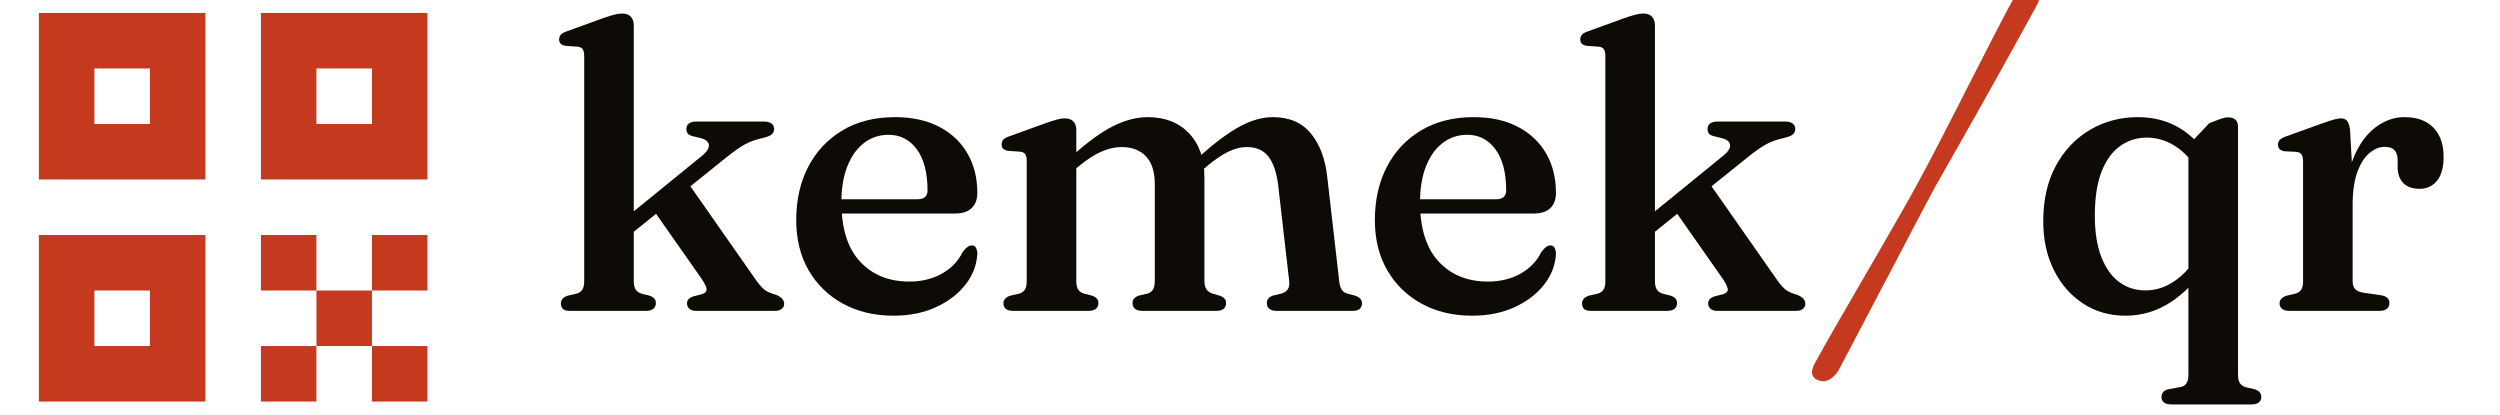
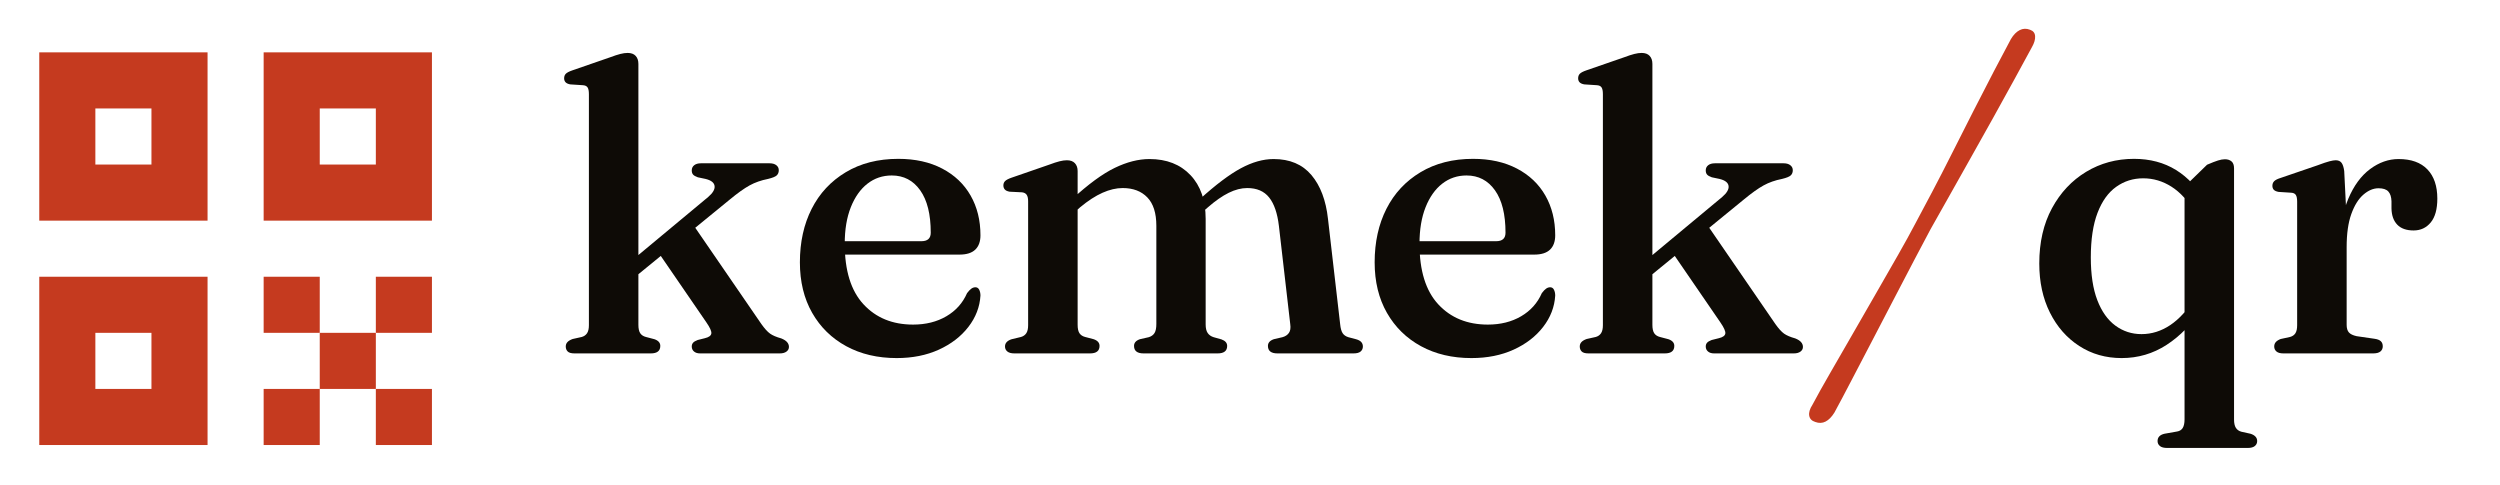
- <svg xmlns="http://www.w3.org/2000/svg" viewBox="0 0 193 32" width="193" height="32" role="img" aria-label="kemek/qr lockup (outlined)">
-   <g transform="translate(3 1) scale(4.2857)" fill="#c53a1f">
+ <svg xmlns="http://www.w3.org/2000/svg" viewBox="0 0 191 37" width="191" height="37" role="img" aria-label="kemek/qr lockup (outlined)">
+   <g transform="translate(3 4) scale(4.2857)" fill="#c53a1f">
    <path d="M0 0h3v1H0zM0 2h3v1H0zM0 1h1v1H0zM2 1h1v1H2z" />
    <path d="M4 0h3v1H4zM4 2h3v1H4zM4 1h1v1H4zM6 1h1v1H6z" />
    <path d="M0 4h3v1H0zM0 6h3v1H0zM0 5h1v1H0zM2 5h1v1H2z" />
    <rect x="4" y="4" width="1" height="1" />
    <rect x="6" y="4" width="1" height="1" />
    <rect x="5" y="5" width="1" height="1" />
    <rect x="4" y="6" width="1" height="1" />
    <rect x="6" y="6" width="1" height="1" />
  </g>
  <g fill="#0e0b06">
-     <path d="M49.843 24L43.999 24Q43.596 24 43.449 23.845Q43.302 23.690 43.302 23.411Q43.302 23.209 43.441 23.055Q43.581 22.899 43.844 22.822L44.526 22.667Q44.821 22.574 44.961 22.357Q45.100 22.140 45.100 21.706L45.100 4.361Q45.100 3.959 44.984 3.796Q44.867 3.633 44.588 3.602L43.674 3.540Q43.395 3.494 43.279 3.369Q43.163 3.245 43.163 3.044Q43.163 2.827 43.302 2.672Q43.441 2.517 43.829 2.393L46.557 1.401Q47.099 1.215 47.433 1.130Q47.766 1.044 48.029 1.044Q48.479 1.044 48.704 1.293Q48.928 1.541 48.928 1.944L48.928 21.691Q48.928 22.140 49.076 22.357Q49.223 22.574 49.517 22.667L50.138 22.822Q50.633 22.992 50.633 23.380Q50.633 24 49.843 24M48.154 18.513L47.751 17.273L54.261 11.972Q54.772 11.538 54.725 11.174Q54.679 10.809 54.059 10.655L53.486 10.515Q53.191 10.438 53.090 10.306Q52.989 10.174 52.989 9.957Q52.989 9.678 53.191 9.531Q53.392 9.383 53.733 9.383L58.988 9.383Q59.344 9.383 59.554 9.531Q59.763 9.678 59.763 9.957Q59.763 10.205 59.585 10.368Q59.407 10.531 58.880 10.655Q58.089 10.825 57.508 11.143Q56.927 11.460 56.028 12.189L48.154 18.513M50.293 16.002L52.881 13.786L58.368 21.628Q58.771 22.186 59.058 22.396Q59.344 22.605 59.918 22.760Q60.243 22.899 60.391 23.070Q60.538 23.241 60.538 23.457Q60.538 23.706 60.344 23.853Q60.151 24 59.809 24L53.749 24Q53.424 24 53.230 23.845Q53.036 23.690 53.036 23.411Q53.036 23.241 53.145 23.109Q53.253 22.977 53.517 22.884L54.059 22.744Q54.508 22.651 54.547 22.396Q54.586 22.140 54.152 21.505" />
-     <path d="M75.449 14.886Q75.449 15.646 75.015 16.064Q74.581 16.483 73.728 16.483L63.932 16.483L63.932 15.382L70.830 15.382Q71.605 15.382 71.605 14.700Q71.605 12.639 70.776 11.523Q69.947 10.406 68.598 10.406Q67.528 10.406 66.707 11.034Q65.885 11.662 65.421 12.825Q64.956 13.987 64.956 15.599Q64.956 18.637 66.389 20.187Q67.823 21.737 70.195 21.737Q71.636 21.737 72.729 21.117Q73.822 20.497 74.333 19.428Q74.566 19.148 74.713 19.048Q74.860 18.947 75.031 18.947Q75.263 18.947 75.356 19.148Q75.449 19.350 75.449 19.614Q75.371 20.916 74.519 21.993Q73.666 23.070 72.240 23.721Q70.814 24.372 68.970 24.372Q66.784 24.372 65.087 23.450Q63.390 22.527 62.429 20.869Q61.468 19.210 61.468 16.994Q61.468 14.669 62.390 12.886Q63.313 11.104 65.025 10.073Q66.738 9.043 69.094 9.043Q71.078 9.043 72.504 9.787Q73.930 10.531 74.689 11.848Q75.449 13.165 75.449 14.886" />
-     <path d="M83.091 10.034L83.091 21.691Q83.091 22.140 83.238 22.357Q83.385 22.574 83.680 22.667L84.300 22.822Q84.796 22.992 84.796 23.380Q84.796 24 84.005 24L78.224 24Q77.836 24 77.650 23.845Q77.464 23.690 77.464 23.411Q77.464 23.209 77.604 23.055Q77.743 22.899 78.007 22.822L78.689 22.667Q78.983 22.574 79.123 22.357Q79.262 22.140 79.262 21.706L79.262 12.437Q79.262 12.065 79.146 11.902Q79.030 11.739 78.751 11.709L77.836 11.646Q77.557 11.600 77.441 11.476Q77.325 11.352 77.325 11.151Q77.325 10.918 77.464 10.771Q77.604 10.623 77.991 10.499L80.719 9.508Q81.262 9.322 81.595 9.229Q81.928 9.136 82.192 9.136Q82.641 9.136 82.866 9.376Q83.091 9.616 83.091 10.034M83.276 12.840L82.626 13.398L81.975 12.732L82.610 12.174Q84.532 10.438 85.927 9.740Q87.322 9.043 88.609 9.043Q90.608 9.043 91.794 10.290Q92.980 11.538 92.980 13.677L92.980 21.628Q92.980 22.109 93.142 22.341Q93.305 22.574 93.615 22.667L94.189 22.837Q94.654 23.008 94.654 23.380Q94.654 24 93.894 24L88.206 24Q87.431 24 87.431 23.380Q87.431 22.992 87.911 22.822L88.578 22.667Q88.888 22.574 89.019 22.341Q89.151 22.109 89.151 21.644L89.151 14.235Q89.151 12.793 88.469 12.073Q87.787 11.352 86.578 11.352Q85.834 11.352 85.020 11.709Q84.207 12.065 83.276 12.840M93.166 12.840L92.514 13.398L91.864 12.732L92.484 12.174Q94.359 10.499 95.700 9.771Q97.041 9.043 98.265 9.043Q100.156 9.043 101.195 10.298Q102.233 11.553 102.466 13.677L103.380 21.644Q103.427 22.109 103.566 22.341Q103.706 22.574 104.016 22.667L104.605 22.822Q104.883 22.915 105.015 23.062Q105.147 23.209 105.147 23.411Q105.147 23.690 104.969 23.845Q104.791 24 104.388 24L98.575 24Q97.800 24 97.800 23.380Q97.800 22.992 98.265 22.822L98.916 22.667Q99.242 22.574 99.412 22.341Q99.583 22.109 99.520 21.644L98.668 14.235Q98.482 12.809 97.916 12.081Q97.351 11.352 96.235 11.352Q95.553 11.352 94.801 11.724Q94.049 12.096 93.166 12.840" />
-     <path d="M120.120 14.886Q120.120 15.646 119.686 16.064Q119.252 16.483 118.400 16.483L108.604 16.483L108.604 15.382L115.501 15.382Q116.276 15.382 116.276 14.700Q116.276 12.639 115.447 11.523Q114.618 10.406 113.269 10.406Q112.200 10.406 111.378 11.034Q110.557 11.662 110.092 12.825Q109.627 13.987 109.627 15.599Q109.627 18.637 111.060 20.187Q112.494 21.737 114.866 21.737Q116.307 21.737 117.400 21.117Q118.493 20.497 119.004 19.428Q119.237 19.148 119.384 19.048Q119.531 18.947 119.702 18.947Q119.934 18.947 120.027 19.148Q120.120 19.350 120.120 19.614Q120.043 20.916 119.190 21.993Q118.338 23.070 116.912 23.721Q115.486 24.372 113.641 24.372Q111.456 24.372 109.758 23.450Q108.061 22.527 107.100 20.869Q106.139 19.210 106.139 16.994Q106.139 14.669 107.061 12.886Q107.984 11.104 109.696 10.073Q111.409 9.043 113.765 9.043Q115.749 9.043 117.175 9.787Q118.601 10.531 119.361 11.848Q120.120 13.165 120.120 14.886" />
-     <path d="M128.676 24L122.833 24Q122.430 24 122.282 23.845Q122.135 23.690 122.135 23.411Q122.135 23.209 122.275 23.055Q122.414 22.899 122.678 22.822L123.360 22.667Q123.654 22.574 123.794 22.357Q123.933 22.140 123.933 21.706L123.933 4.361Q123.933 3.959 123.817 3.796Q123.701 3.633 123.422 3.602L122.507 3.540Q122.228 3.494 122.112 3.369Q121.996 3.245 121.996 3.044Q121.996 2.827 122.135 2.672Q122.275 2.517 122.662 2.393L125.390 1.401Q125.933 1.215 126.266 1.130Q126.599 1.044 126.863 1.044Q127.312 1.044 127.537 1.293Q127.762 1.541 127.762 1.944L127.762 21.691Q127.762 22.140 127.909 22.357Q128.056 22.574 128.351 22.667L128.971 22.822Q129.467 22.992 129.467 23.380Q129.467 24 128.676 24M126.987 18.513L126.584 17.273L133.094 11.972Q133.605 11.538 133.559 11.174Q133.512 10.809 132.892 10.655L132.319 10.515Q132.024 10.438 131.923 10.306Q131.823 10.174 131.823 9.957Q131.823 9.678 132.024 9.531Q132.226 9.383 132.567 9.383L137.821 9.383Q138.178 9.383 138.387 9.531Q138.596 9.678 138.596 9.957Q138.596 10.205 138.418 10.368Q138.240 10.531 137.713 10.655Q136.922 10.825 136.341 11.143Q135.760 11.460 134.861 12.189L126.987 18.513M129.126 16.002L131.714 13.786L137.201 21.628Q137.604 22.186 137.891 22.396Q138.178 22.605 138.751 22.760Q139.077 22.899 139.224 23.070Q139.371 23.241 139.371 23.457Q139.371 23.706 139.177 23.853Q138.984 24 138.643 24L132.582 24Q132.257 24 132.063 23.845Q131.869 23.690 131.869 23.411Q131.869 23.241 131.978 23.109Q132.086 22.977 132.350 22.884L132.892 22.744Q133.342 22.651 133.380 22.396Q133.419 22.140 132.985 21.505" />
-     <path d="M173.797 31.223L167.643 31.223Q167.240 31.223 167.054 31.068Q166.868 30.913 166.868 30.649Q166.868 30.417 167 30.262Q167.132 30.107 167.426 30.045L168.356 29.875Q168.651 29.813 168.798 29.588Q168.945 29.363 168.945 28.913L168.945 11.213L170.542 9.523Q171.146 9.275 171.456 9.167Q171.766 9.058 171.999 9.058Q172.371 9.058 172.572 9.236Q172.774 9.415 172.774 9.802L172.774 28.929Q172.774 29.363 172.921 29.580Q173.068 29.797 173.363 29.890L174.029 30.045Q174.308 30.122 174.440 30.277Q174.572 30.433 174.572 30.649Q174.572 30.913 174.386 31.068Q174.200 31.223 173.797 31.223M169.782 19.598L170.371 20.450Q169.178 22.279 167.581 23.326Q165.985 24.372 164.078 24.372Q162.249 24.372 160.815 23.434Q159.382 22.497 158.560 20.854Q157.739 19.210 157.739 17.072Q157.739 14.607 158.707 12.809Q159.676 11.011 161.342 10.027Q163.009 9.043 165.055 9.043Q166.899 9.043 168.333 9.926Q169.767 10.809 170.666 12.468L169.751 13.290Q168.992 11.972 167.953 11.298Q166.915 10.623 165.721 10.623Q164.590 10.623 163.675 11.274Q162.761 11.925 162.241 13.251Q161.722 14.576 161.722 16.637Q161.722 18.559 162.226 19.846Q162.730 21.133 163.605 21.776Q164.481 22.419 165.628 22.419Q166.806 22.419 167.852 21.714Q168.899 21.009 169.782 19.598" />
-     <path d="M181.624 15.800L181.082 15.847Q181.082 13.615 181.725 12.104Q182.368 10.592 183.407 9.818Q184.445 9.043 185.623 9.043Q187.065 9.043 187.855 9.848Q188.646 10.655 188.646 12.111Q188.646 13.336 188.134 13.956Q187.623 14.576 186.801 14.576Q185.964 14.576 185.530 14.127Q185.096 13.677 185.096 12.871L185.096 12.313Q185.081 11.832 184.848 11.585Q184.616 11.337 184.089 11.337Q183.484 11.337 182.911 11.825Q182.337 12.313 181.981 13.297Q181.624 14.281 181.624 15.800M181.423 10.019L181.624 13.615L181.624 21.691Q181.624 22.093 181.802 22.303Q181.981 22.512 182.415 22.590L183.794 22.791Q184.120 22.837 184.290 22.985Q184.461 23.132 184.461 23.395Q184.461 23.690 184.259 23.845Q184.058 24 183.670 24L176.773 24Q176.370 24 176.176 23.845Q175.982 23.690 175.982 23.411Q175.982 23.209 176.129 23.055Q176.277 22.899 176.540 22.822L177.222 22.667Q177.517 22.574 177.656 22.357Q177.796 22.140 177.796 21.706L177.796 12.468Q177.796 12.096 177.679 11.925Q177.563 11.755 177.284 11.724L176.370 11.678Q176.091 11.631 175.974 11.499Q175.858 11.367 175.858 11.181Q175.858 10.949 176.005 10.794Q176.153 10.639 176.525 10.515L179.191 9.554Q179.888 9.306 180.206 9.221Q180.524 9.136 180.725 9.136Q181.035 9.136 181.198 9.337Q181.361 9.539 181.423 10.019" />
+     <path d="M49.719 27L43.891 27Q43.519 27 43.372 26.853Q43.224 26.706 43.224 26.473Q43.224 26.271 43.356 26.132Q43.488 25.992 43.752 25.899L44.449 25.744Q44.712 25.667 44.852 25.458Q44.992 25.248 44.992 24.846L44.992 7.191Q44.992 6.834 44.891 6.680Q44.790 6.524 44.526 6.509L43.566 6.447Q43.318 6.401 43.209 6.284Q43.100 6.168 43.100 5.982Q43.100 5.765 43.232 5.633Q43.364 5.502 43.721 5.378L46.588 4.386Q47.084 4.200 47.394 4.122Q47.704 4.044 47.952 4.044Q48.355 4.044 48.564 4.269Q48.773 4.494 48.773 4.881L48.773 24.814Q48.773 25.248 48.913 25.458Q49.053 25.667 49.347 25.744L49.998 25.915Q50.447 26.070 50.447 26.427Q50.447 27 49.719 27M48.029 21.559L47.657 20.413L54.105 15.050Q54.648 14.585 54.594 14.205Q54.540 13.825 53.904 13.670L53.315 13.546Q53.052 13.453 52.951 13.337Q52.850 13.220 52.850 13.019Q52.850 12.771 53.036 12.624Q53.222 12.476 53.547 12.476L58.802 12.476Q59.127 12.476 59.314 12.624Q59.499 12.771 59.499 13.004Q59.499 13.252 59.344 13.399Q59.189 13.546 58.678 13.670Q57.888 13.825 57.267 14.166Q56.648 14.507 55.748 15.251L48.029 21.559M50.169 19.095L52.726 16.832L58.166 24.753Q58.538 25.279 58.833 25.489Q59.127 25.698 59.686 25.853Q59.995 25.977 60.135 26.140Q60.275 26.302 60.275 26.504Q60.275 26.721 60.088 26.860Q59.903 27 59.577 27L53.486 27Q53.191 27 53.020 26.853Q52.850 26.706 52.850 26.473Q52.850 26.302 52.951 26.186Q53.052 26.070 53.300 25.977L53.858 25.837Q54.307 25.729 54.346 25.481Q54.385 25.233 53.966 24.628" />
+     <path d="M74.907 17.979Q74.907 18.692 74.511 19.072Q74.116 19.451 73.310 19.451L63.545 19.451L63.545 18.428L70.396 18.428Q71.109 18.428 71.109 17.777Q71.109 15.669 70.303 14.538Q69.497 13.406 68.133 13.406Q67.079 13.406 66.273 14.034Q65.467 14.662 65.002 15.832Q64.537 17.002 64.537 18.630Q64.537 21.699 65.971 23.249Q67.404 24.799 69.761 24.799Q71.218 24.799 72.303 24.163Q73.388 23.528 73.883 22.396Q74.070 22.148 74.217 22.048Q74.364 21.947 74.519 21.947Q74.721 21.947 74.814 22.141Q74.907 22.334 74.907 22.582Q74.829 23.884 73.984 24.977Q73.139 26.070 71.729 26.713Q70.319 27.357 68.505 27.357Q66.320 27.357 64.653 26.450Q62.987 25.543 62.049 23.900Q61.112 22.257 61.112 20.041Q61.112 17.731 62.011 15.956Q62.910 14.181 64.615 13.159Q66.320 12.136 68.629 12.136Q70.567 12.136 71.985 12.880Q73.403 13.623 74.155 14.941Q74.907 16.258 74.907 17.979" />
+     <path d="M82.331 13.066L82.331 24.814Q82.331 25.248 82.471 25.458Q82.610 25.667 82.904 25.744L83.556 25.915Q84.005 26.070 84.005 26.427Q84.005 27 83.276 27L77.495 27Q77.139 27 76.960 26.853Q76.782 26.706 76.782 26.473Q76.782 26.271 76.914 26.132Q77.046 25.992 77.294 25.915L78.007 25.744Q78.270 25.667 78.410 25.458Q78.549 25.248 78.549 24.846L78.549 15.375Q78.549 15.050 78.441 14.887Q78.332 14.724 78.084 14.693L77.139 14.646Q76.875 14.600 76.767 14.476Q76.658 14.352 76.658 14.166Q76.658 13.964 76.790 13.833Q76.922 13.701 77.278 13.577L80.145 12.585Q80.642 12.399 80.952 12.322Q81.261 12.244 81.510 12.244Q81.913 12.244 82.122 12.469Q82.331 12.694 82.331 13.066M82.517 15.840L81.897 16.398L81.277 15.778L81.897 15.220Q83.773 13.499 85.168 12.825Q86.563 12.151 87.818 12.151Q89.787 12.151 90.949 13.376Q92.112 14.600 92.112 16.724L92.112 24.784Q92.112 25.218 92.267 25.442Q92.422 25.667 92.716 25.760L93.321 25.930Q93.755 26.085 93.755 26.427Q93.755 27 93.026 27L87.369 27Q86.640 27 86.640 26.427Q86.640 26.070 87.090 25.915L87.772 25.760Q88.066 25.667 88.206 25.442Q88.345 25.218 88.345 24.753L88.345 17.251Q88.345 15.793 87.655 15.081Q86.966 14.367 85.772 14.367Q85.044 14.367 84.238 14.724Q83.431 15.081 82.517 15.840M92.282 15.840L91.647 16.398L91.058 15.778L91.662 15.220Q93.491 13.562 94.801 12.856Q96.111 12.151 97.304 12.151Q99.164 12.151 100.195 13.376Q101.226 14.600 101.458 16.724L102.388 24.768Q102.434 25.233 102.574 25.450Q102.714 25.667 103.008 25.760L103.597 25.915Q103.876 25.992 104 26.132Q104.124 26.271 104.124 26.473Q104.124 26.706 103.954 26.853Q103.783 27 103.411 27L97.599 27Q96.870 27 96.870 26.427Q96.870 26.070 97.320 25.915L97.986 25.760Q98.312 25.667 98.474 25.434Q98.637 25.202 98.575 24.768L97.707 17.251Q97.537 15.809 96.963 15.088Q96.389 14.367 95.289 14.367Q94.607 14.367 93.871 14.732Q93.135 15.096 92.282 15.840" />
+     <path d="M118.818 17.979Q118.818 18.692 118.423 19.072Q118.028 19.451 117.222 19.451L107.457 19.451L107.457 18.428L114.308 18.428Q115.021 18.428 115.021 17.777Q115.021 15.669 114.215 14.538Q113.409 13.406 112.045 13.406Q110.991 13.406 110.185 14.034Q109.379 14.662 108.914 15.832Q108.449 17.002 108.449 18.630Q108.449 21.699 109.882 23.249Q111.316 24.799 113.672 24.799Q115.129 24.799 116.214 24.163Q117.299 23.528 117.795 22.396Q117.981 22.148 118.128 22.048Q118.276 21.947 118.431 21.947Q118.632 21.947 118.725 22.141Q118.818 22.334 118.818 22.582Q118.741 23.884 117.896 24.977Q117.051 26.070 115.641 26.713Q114.230 27.357 112.417 27.357Q110.231 27.357 108.565 26.450Q106.899 25.543 105.961 23.900Q105.023 22.257 105.023 20.041Q105.023 17.731 105.922 15.956Q106.821 14.181 108.526 13.159Q110.231 12.136 112.541 12.136Q114.478 12.136 115.896 12.880Q117.315 13.623 118.066 14.941Q118.818 16.258 118.818 17.979" />
+     <path d="M127.188 27L121.360 27Q120.988 27 120.841 26.853Q120.694 26.706 120.694 26.473Q120.694 26.271 120.825 26.132Q120.957 25.992 121.221 25.899L121.918 25.744Q122.182 25.667 122.321 25.458Q122.461 25.248 122.461 24.846L122.461 7.191Q122.461 6.834 122.360 6.680Q122.259 6.524 121.996 6.509L121.035 6.447Q120.787 6.401 120.678 6.284Q120.570 6.168 120.570 5.982Q120.570 5.765 120.701 5.633Q120.833 5.502 121.190 5.378L124.057 4.386Q124.553 4.200 124.863 4.122Q125.173 4.044 125.421 4.044Q125.824 4.044 126.033 4.269Q126.243 4.494 126.243 4.881L126.243 24.814Q126.243 25.248 126.382 25.458Q126.522 25.667 126.816 25.744L127.467 25.915Q127.917 26.070 127.917 26.427Q127.917 27 127.188 27M125.499 21.559L125.127 20.413L131.575 15.050Q132.117 14.585 132.063 14.205Q132.008 13.825 131.373 13.670L130.784 13.546Q130.520 13.453 130.420 13.337Q130.319 13.220 130.319 13.019Q130.319 12.771 130.505 12.624Q130.691 12.476 131.017 12.476L136.271 12.476Q136.597 12.476 136.782 12.624Q136.969 12.771 136.969 13.004Q136.969 13.252 136.814 13.399Q136.659 13.546 136.147 13.670Q135.357 13.825 134.737 14.166Q134.117 14.507 133.218 15.251L125.499 21.559M127.638 19.095L130.195 16.832L135.636 24.753Q136.007 25.279 136.302 25.489Q136.597 25.698 137.155 25.853Q137.465 25.977 137.604 26.140Q137.744 26.302 137.744 26.504Q137.744 26.721 137.558 26.860Q137.371 27 137.046 27L130.954 27Q130.660 27 130.490 26.853Q130.319 26.706 130.319 26.473Q130.319 26.302 130.420 26.186Q130.520 26.070 130.769 25.977L131.327 25.837Q131.776 25.729 131.815 25.481Q131.853 25.233 131.435 24.628" />
+     <path d="M171.735 34.223L165.566 34.223Q165.194 34.223 165.016 34.076Q164.838 33.928 164.838 33.696Q164.838 33.479 164.969 33.340Q165.101 33.200 165.365 33.138L166.326 32.968Q166.620 32.921 166.760 32.696Q166.899 32.471 166.899 32.038L166.899 14.259L168.620 12.585Q169.162 12.353 169.457 12.260Q169.751 12.167 169.984 12.167Q170.294 12.167 170.487 12.329Q170.681 12.492 170.681 12.864L170.681 32.053Q170.681 32.471 170.821 32.688Q170.960 32.906 171.239 32.983L171.937 33.138Q172.185 33.215 172.316 33.355Q172.448 33.495 172.448 33.696Q172.448 33.928 172.270 34.076Q172.092 34.223 171.735 34.223M167.690 22.768L168.232 23.559Q167.085 25.341 165.527 26.349Q163.970 27.357 162.094 27.357Q160.281 27.357 158.855 26.434Q157.429 25.512 156.615 23.884Q155.801 22.257 155.801 20.133Q155.801 17.700 156.770 15.910Q157.739 14.120 159.382 13.127Q161.025 12.136 163.040 12.136Q164.869 12.136 166.248 12.988Q167.628 13.841 168.496 15.437L167.659 16.197Q166.915 14.910 165.907 14.267Q164.900 13.623 163.737 13.623Q162.590 13.623 161.676 14.274Q160.761 14.925 160.250 16.266Q159.738 17.607 159.738 19.669Q159.738 21.637 160.234 22.931Q160.730 24.226 161.614 24.877Q162.497 25.527 163.613 25.527Q164.776 25.527 165.806 24.838Q166.837 24.148 167.690 22.768" />
+     <path d="M179.284 18.878L178.772 18.909Q178.772 16.693 179.408 15.189Q180.043 13.685 181.074 12.918Q182.105 12.151 183.252 12.151Q184.693 12.151 185.453 12.941Q186.212 13.732 186.212 15.174Q186.212 16.383 185.708 16.995Q185.205 17.607 184.399 17.607Q183.577 17.607 183.151 17.165Q182.725 16.724 182.709 15.918L182.709 15.375Q182.694 14.879 182.469 14.631Q182.244 14.383 181.717 14.383Q181.128 14.383 180.562 14.871Q179.997 15.360 179.640 16.352Q179.284 17.343 179.284 18.878M179.098 13.066L179.284 16.801L179.284 24.814Q179.284 25.202 179.454 25.396Q179.625 25.590 180.043 25.683L181.423 25.884Q181.748 25.930 181.895 26.070Q182.043 26.209 182.043 26.457Q182.043 26.706 181.864 26.853Q181.686 27 181.314 27L174.448 27Q174.091 27 173.921 26.853Q173.750 26.706 173.750 26.473Q173.750 26.271 173.874 26.132Q173.998 25.992 174.246 25.899L174.959 25.744Q175.238 25.667 175.370 25.458Q175.502 25.248 175.502 24.846L175.502 15.406Q175.502 15.050 175.401 14.895Q175.300 14.739 175.052 14.724L174.091 14.662Q173.828 14.616 173.719 14.499Q173.611 14.383 173.611 14.197Q173.611 13.980 173.750 13.841Q173.890 13.701 174.246 13.592L177.052 12.632Q177.672 12.399 177.974 12.322Q178.276 12.244 178.447 12.244Q178.741 12.244 178.888 12.430Q179.036 12.616 179.098 13.066" />
  </g>
  <g fill="#c53a1f">
-     <path d="M149.353 14.498Q148.811 15.506 148.067 16.916Q147.323 18.327 146.486 19.931Q145.649 21.535 144.804 23.132Q143.959 24.729 143.223 26.147Q142.487 27.565 141.929 28.604Q141.603 29.115 141.208 29.316Q140.813 29.518 140.379 29.363Q139.960 29.208 139.898 28.844Q139.836 28.480 140.146 27.968Q140.704 26.945 141.502 25.550Q142.301 24.155 143.223 22.574Q144.145 20.993 145.052 19.420Q145.959 17.846 146.757 16.451Q147.555 15.056 148.098 14.049Q148.656 13.026 149.400 11.600Q150.144 10.174 150.965 8.562Q151.787 6.950 152.608 5.338Q153.430 3.726 154.166 2.300Q154.902 0.874 155.460-0.134Q155.786-0.645 156.181-0.854Q156.576-1.064 157.041-0.893Q157.413-0.753 157.444-0.366Q157.475 0.021 157.181 0.518Q156.623 1.541 155.848 2.943Q155.073 4.346 154.189 5.935Q153.306 7.523 152.407 9.112Q151.508 10.701 150.717 12.096Q149.927 13.491 149.353 14.498" />
+     <path d="M147.493 17.514Q146.966 18.506 146.230 19.901Q145.494 21.296 144.672 22.885Q143.851 24.474 143.014 26.070Q142.177 27.666 141.440 29.085Q140.704 30.503 140.146 31.526Q139.836 32.022 139.472 32.208Q139.108 32.394 138.689 32.239Q138.286 32.115 138.224 31.758Q138.162 31.402 138.472 30.922Q139.015 29.898 139.813 28.519Q140.611 27.140 141.510 25.574Q142.409 24.009 143.316 22.435Q144.223 20.862 145.013 19.475Q145.804 18.087 146.331 17.080Q146.873 16.072 147.617 14.662Q148.361 13.252 149.167 11.647Q149.973 10.043 150.795 8.431Q151.616 6.819 152.352 5.409Q153.089 3.998 153.631 2.991Q153.926 2.494 154.305 2.301Q154.685 2.107 155.104 2.277Q155.460 2.401 155.483 2.766Q155.507 3.130 155.243 3.595Q154.685 4.618 153.918 6.029Q153.151 7.439 152.267 9.020Q151.384 10.601 150.500 12.174Q149.617 13.748 148.834 15.135Q148.051 16.522 147.493 17.514" />
  </g>
</svg>
